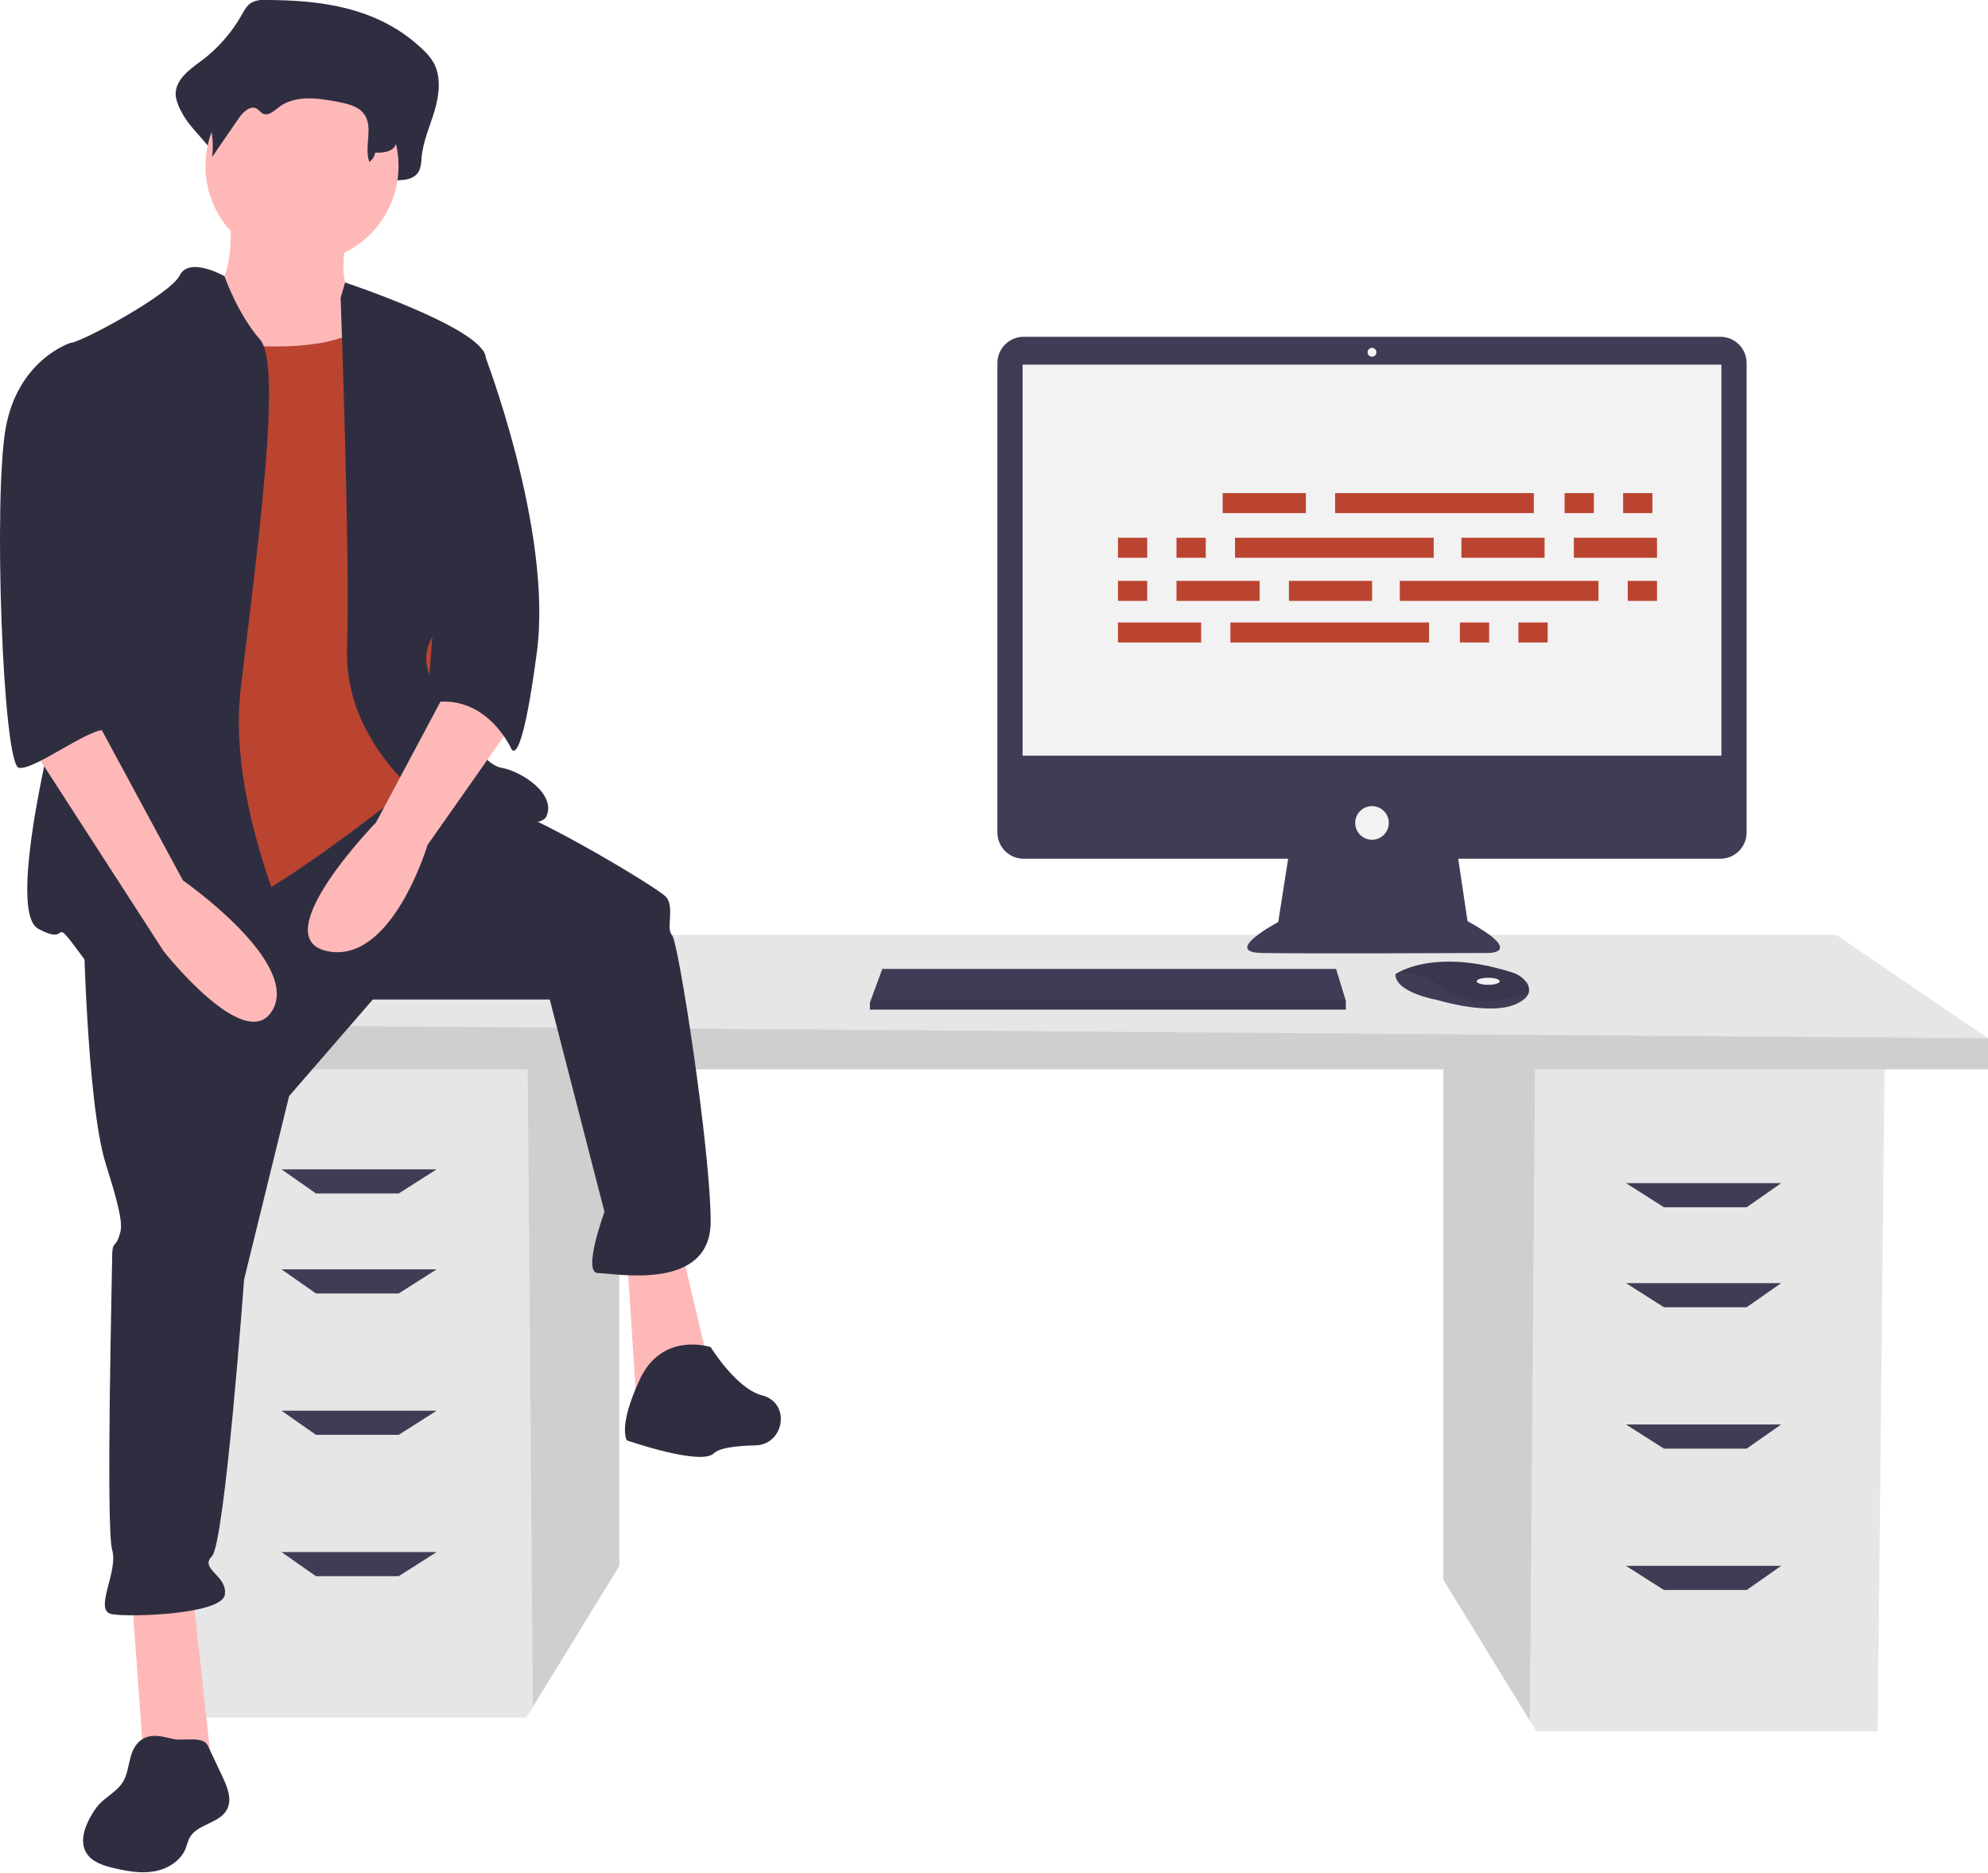
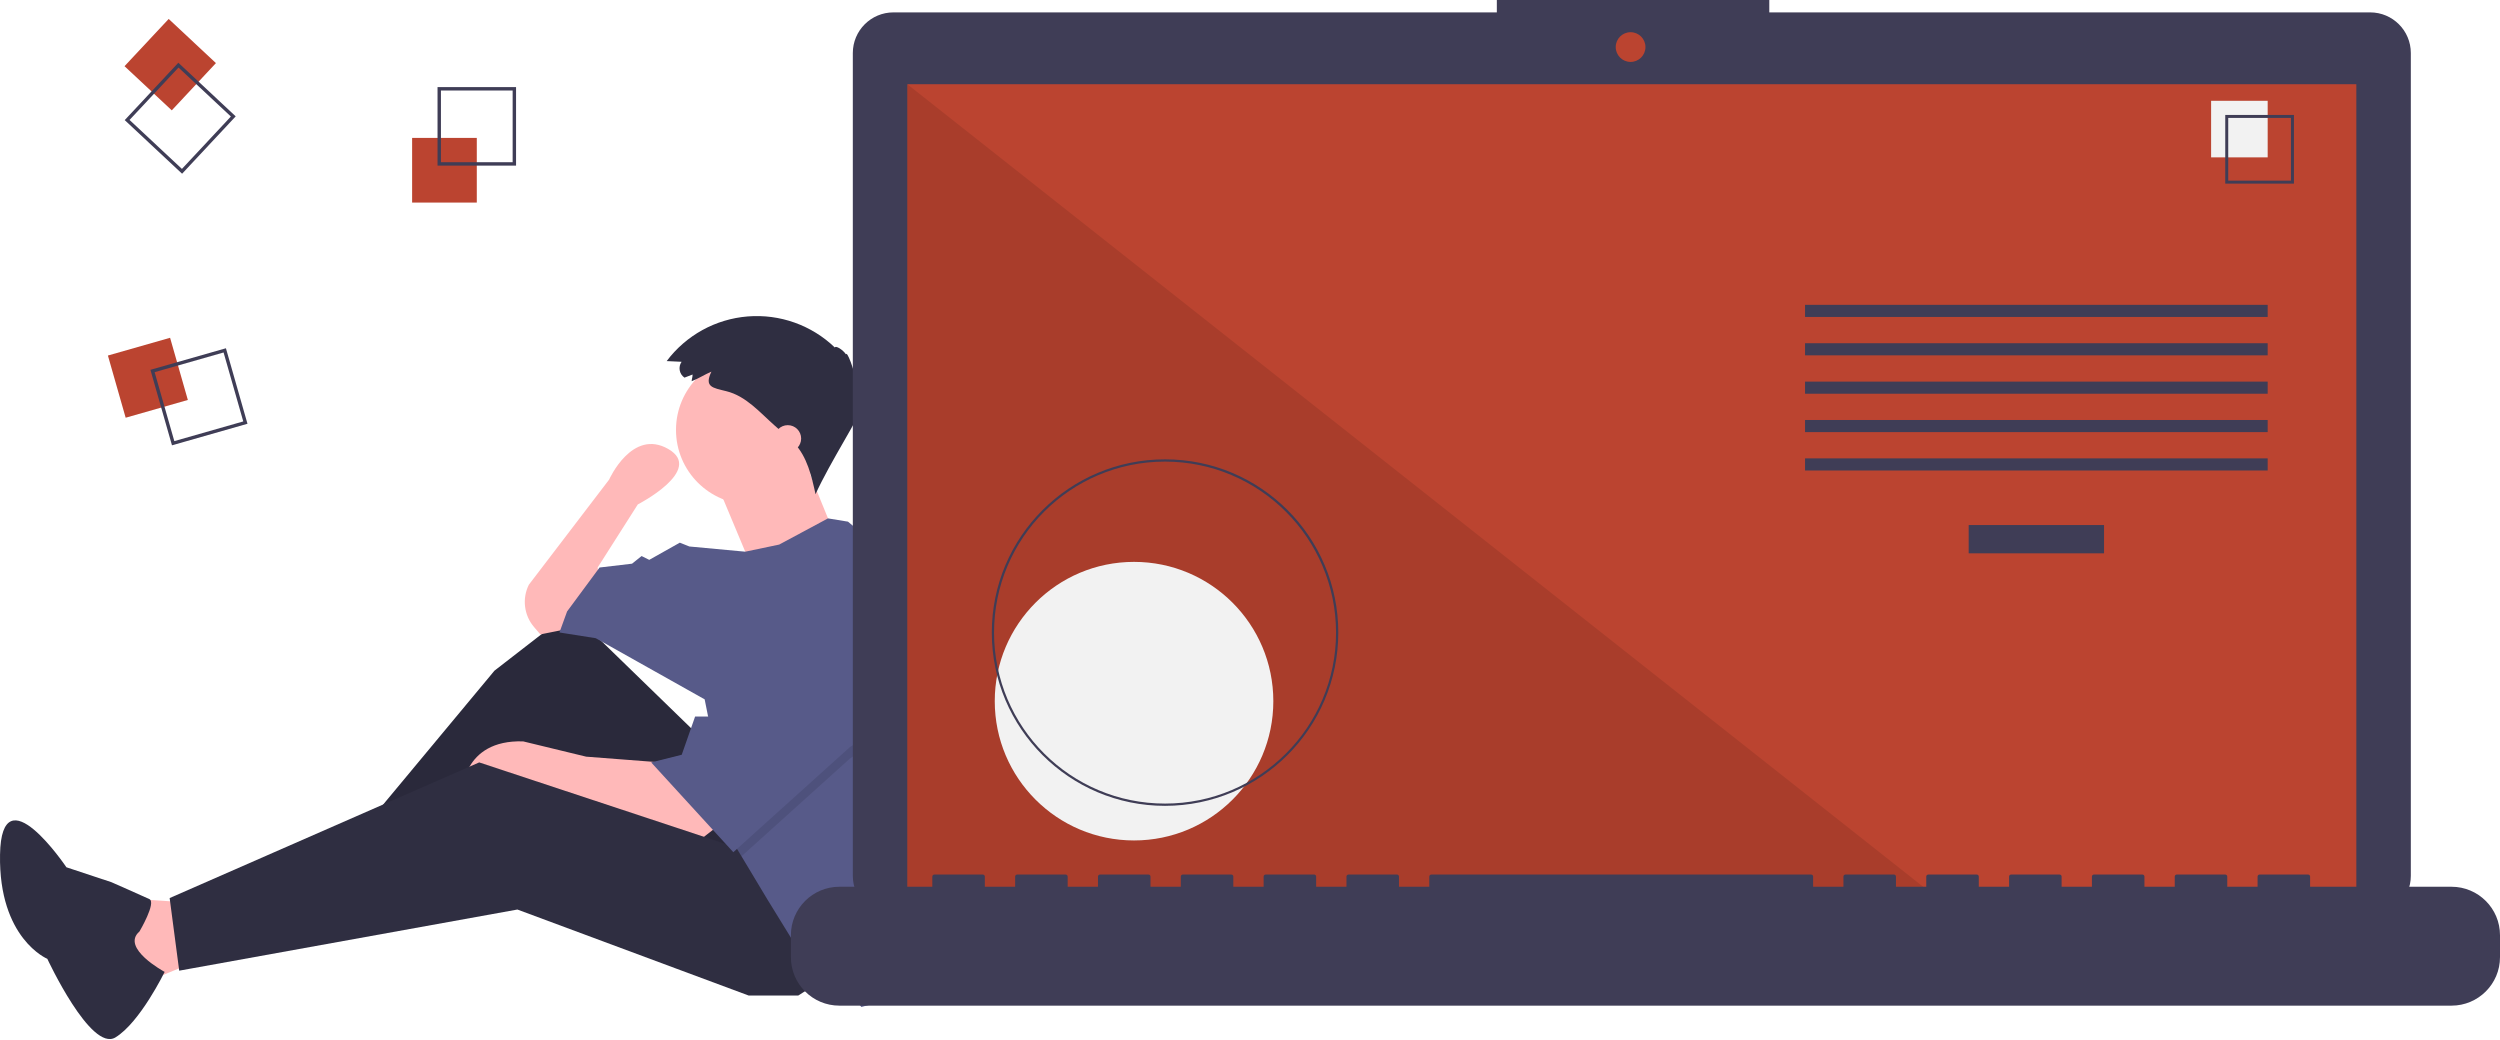
- <svg xmlns="http://www.w3.org/2000/svg" id="b52d7e2d-d80f-4111-b6ed-d15502ee1edd" data-name="Layer 1" width="711.188" height="669.683" viewBox="0 0 711.188 669.683">
-   <polygon points="516.326 380.018 516.326 565.013 547.27 615.443 549.625 619.279 671.722 619.279 674.189 380.018 516.326 380.018" fill="#e6e6e6" />
-   <polygon points="516.326 380.018 516.326 565.013 547.27 615.443 549.169 380.018 516.326 380.018" opacity="0.1" />
-   <polygon points="221.566 375.084 221.566 560.08 190.622 610.51 188.267 614.345 66.17 614.345 63.703 375.084 221.566 375.084" fill="#e6e6e6" />
-   <polygon points="221.566 375.084 221.566 560.08 190.622 610.51 188.723 375.084 221.566 375.084" opacity="0.1" />
-   <polygon points="711.188 371.385 711.188 382.484 47.67 382.484 47.67 366.451 109.335 334.385 656.923 334.385 711.188 371.385" fill="#e6e6e6" />
-   <polygon points="711.188 371.385 711.188 382.484 47.67 382.484 47.67 366.451 711.188 371.385" opacity="0.1" />
-   <polygon points="142.635 426.883 113.035 426.883 100.702 418.25 156.201 418.25 142.635 426.883" fill="#3f3d56" />
-   <polygon points="142.635 462.649 113.035 462.649 100.702 454.016 156.201 454.016 142.635 462.649" fill="#3f3d56" />
-   <polygon points="142.635 513.215 113.035 513.215 100.702 504.581 156.201 504.581 142.635 513.215" fill="#3f3d56" />
-   <polygon points="142.635 563.78 113.035 563.78 100.702 555.147 156.201 555.147 142.635 563.78" fill="#3f3d56" />
-   <polygon points="595.257 431.816 624.857 431.816 637.19 423.183 581.691 423.183 595.257 431.816" fill="#3f3d56" />
-   <polygon points="595.257 467.582 624.857 467.582 637.19 458.949 581.691 458.949 595.257 467.582" fill="#3f3d56" />
-   <polygon points="595.257 518.148 624.857 518.148 637.19 509.515 581.691 509.515 595.257 518.148" fill="#3f3d56" />
-   <polygon points="595.257 568.713 624.857 568.713 637.19 560.08 581.691 560.08 595.257 568.713" fill="#3f3d56" />
-   <path d="M859.82,235.615H610.634a9.423,9.423,0,0,0-9.424,9.424V412.897a9.423,9.423,0,0,0,9.424,9.424h94.593l-3.544,22.626s-20.253,10.759-6.013,11.076,81.328,0,81.328,0,12.974,0-7.595-11.392l-3.334-22.31h93.75a9.423,9.423,0,0,0,9.424-9.424V245.039A9.423,9.423,0,0,0,859.82,235.615Z" transform="translate(-244.406 -115.1587)" fill="#3f3d56" />
-   <rect x="365.823" y="130.424" width="249.996" height="139.871" fill="#f2f2f2" />
-   <circle cx="490.821" cy="125.994" r="1.582" fill="#f2f2f2" />
-   <circle cx="490.821" cy="294.346" r="6.013" fill="#f2f2f2" />
-   <polygon points="481.452 357.952 481.452 361.117 311.202 361.117 311.202 358.585 311.436 357.952 315.632 346.56 477.971 346.56 481.452 357.952" fill="#3f3d56" />
-   <path d="M791.376,470.013c-.31,1.326-1.481,2.725-4.127,4.047-9.493,4.747-28.797-1.266-28.797-1.266s-14.873-2.532-14.873-9.177a11.866,11.866,0,0,1,1.304-.775c3.991-2.112,17.225-7.322,40.691.221a9.786,9.786,0,0,1,4.46,2.923A4.667,4.667,0,0,1,791.376,470.013Z" transform="translate(-244.406 -115.1587)" fill="#3f3d56" />
-   <path d="M791.376,470.013c-11.62,4.452-21.977,4.785-32.607-2.598a23.343,23.343,0,0,0-13.886-4.573c3.991-2.112,17.225-7.322,40.691.221a9.786,9.786,0,0,1,4.46,2.923A4.667,4.667,0,0,1,791.376,470.013Z" transform="translate(-244.406 -115.1587)" opacity="0.1" />
-   <ellipse cx="532.4" cy="350.99" rx="4.114" ry="1.266" fill="#f2f2f2" />
-   <polygon points="481.452 357.952 481.452 361.117 311.202 361.117 311.202 358.585 311.436 357.952 481.452 357.952" opacity="0.1" />
-   <path d="M339.068,115.159a8.554,8.554,0,0,0-4.961,1.108c-1.476,1.011-2.406,2.782-3.356,4.429a52.986,52.986,0,0,1-14.434,16.305c-4.289,3.142-9.742,7.06-9.008,12.853a17.372,17.372,0,0,0,2.091,5.426c3.957,7.987,14.754,14.159,13.692,23.273,3.931-6.581-1.327-9.835,2.604-16.416,1.872-3.134,5.124-6.672,7.951-4.704.946.659,1.568,1.841,2.553,2.419,2.351,1.38,4.853-1.258,6.934-3.126,7.177-6.443,17.383-4.755,26.314-2.747,4.216.948,8.847,2.191,11.34,6.221,3.277,5.298-3.113,11.02-4.728,17.01a3.264,3.264,0,0,0,3.503,4.062c2.68-.264,5.854-.481,6.013-1.657,3.372.12,7.503-.262,8.947-3.772a14.762,14.762,0,0,0,.693-4.293c.53-5.897,3.033-11.277,4.691-16.89s2.379-12.191-.419-17.167a19.864,19.864,0,0,0-3.666-4.456C379.94,117.67,359.063,115.136,339.068,115.159Z" transform="translate(-244.406 -115.1587)" fill="#2f2e41" />
-   <path d="M326.544,190.064s3.453,28.778-9.209,31.081,11.511,41.441,11.511,41.441l57.557,6.907-13.814-46.045s-9.209-3.453-3.453-26.476S326.544,190.064,326.544,190.064Z" transform="translate(-244.406 -115.1587)" fill="#ffb8b8" />
-   <polygon points="47.028 569.318 51.633 632.631 75.806 632.631 68.9 569.318 47.028 569.318" fill="#ffb8b8" />
-   <polygon points="224.303 449.6 227.756 502.552 254.233 491.041 243.872 447.298 224.303 449.6" fill="#ffb8b8" />
-   <path d="M274.167,442.738s1.151,66.766,8.058,88.637,5.756,23.023,4.605,26.476-2.302,1.151-2.302,6.907-2.302,96.695,0,104.753-6.907,21.872,0,23.023,39.139,0,40.29-6.907-9.209-9.209-4.605-13.814,11.511-98.998,11.511-98.998l16.116-65.615,29.93-34.534H441.082l19.569,75.975s-8.058,21.872-2.302,21.872,40.29,6.907,40.29-18.418S487.127,451.947,484.825,449.645s1.151-10.36-2.302-13.814-43.743-27.627-58.708-32.232S387.857,393.515,387.857,393.515Z" transform="translate(-244.406 -115.1587)" fill="#2f2e41" />
-   <path d="M498.639,596.991s-17.267-5.756-25.325,11.511-4.605,21.872-4.605,21.872,26.476,9.209,31.081,4.605c2.003-2.003,8.365-2.699,14.913-2.846,9.973-.224,12.626-14.333,3.207-17.619q-.421-.147-.853-.255C507.848,611.955,498.639,596.991,498.639,596.991Z" transform="translate(-244.406 -115.1587)" fill="#2f2e41" />
-   <circle cx="108.038" cy="59.365" r="34.534" fill="#ffb8b8" />
-   <path d="M307.55,235.534s56.406,11.511,70.219-6.907,19.569,51.801,19.569,51.801l6.907,73.673-10.36,40.29s-54.103,43.743-71.37,47.197-43.743,5.756-43.743,5.756,8.058-127.776,8.058-130.078S307.55,235.534,307.55,235.534Z" transform="translate(-244.406 -115.1587)" fill="#bb4430" />
-   <path d="M324.704,213.945s-12.55-7.189-16.003-.282S273.016,237.836,269.562,237.836s6.907,95.544,2.302,107.056S245.389,440.436,258.051,447.343s3.453-6.907,16.116,10.36,74.824,17.267,78.277,10.36-27.627-58.708-21.872-107.056,14.965-115.114,6.907-124.323S324.704,213.945,324.704,213.945Z" transform="translate(-244.406 -115.1587)" fill="#2f2e41" />
-   <path d="M366.258,221.72l1.603-5.518s47.895,15.878,50.198,26.238,1.151,82.882-6.907,88.637-19.569,14.965-11.511,28.778,17.267,28.778,24.174,29.93,19.569,9.209,16.116,17.267-44.894-6.907-44.894-6.907-27.627-20.72-26.476-52.952S366.258,221.72,366.258,221.72Z" transform="translate(-244.406 -115.1587)" fill="#2f2e41" />
-   <path d="M406.548,357.554l-27.627,51.801s-40.29,41.441-17.267,46.045,35.685-37.987,35.685-37.987l29.93-42.592Z" transform="translate(-244.406 -115.1587)" fill="#ffb8b8" />
-   <path d="M340.75,124.195a7.838,7.838,0,0,0-4.039.783,9.413,9.413,0,0,0-2.732,3.131,39.773,39.773,0,0,1-11.75,11.524c-3.491,2.221-7.93,4.99-7.333,9.084a11.359,11.359,0,0,0,1.702,3.835,30.163,30.163,0,0,1,3.665,18.801l9.6-13.954c1.524-2.215,4.171-4.715,6.472-3.324.77.466,1.276,1.301,2.078,1.71,1.914.975,3.95-.889,5.644-2.21,5.842-4.554,14.15-3.361,21.421-1.942,3.432.67,7.202,1.549,9.231,4.397,3.372,4.733-.149,11.572,1.819,17.04a5.023,5.023,0,0,0,2.079-3.317c2.745.085,6.107-.185,7.283-2.666a9.188,9.188,0,0,0,.564-3.034c.432-4.168,2.469-7.971,3.819-11.938s1.937-8.616-.341-12.133a14.681,14.681,0,0,0-2.984-3.149C374.022,125.97,357.027,124.178,340.75,124.195Z" transform="translate(-244.406 -115.1587)" fill="#2f2e41" />
-   <path d="M406.548,237.836l10.725,2.847s24.96,63.919,19.204,107.662-9.209,34.534-9.209,34.534-9.209-20.72-29.93-16.116Z" transform="translate(-244.406 -115.1587)" fill="#2f2e41" />
-   <path d="M293.029,739.422c-2.776,3.772-2.219,9.165-4.678,13.151-2.131,3.455-6.148,5.267-8.814,8.329a22.326,22.326,0,0,0-2.266,3.26c-2.473,4.143-4.483,9.452-2.048,13.616,1.959,3.35,6.078,4.66,9.855,5.552,4.774,1.128,9.734,2.031,14.564,1.169s9.549-3.819,11.271-8.412a32.5,32.5,0,0,1,1.205-3.401c2.617-5.153,10.827-5.209,13.506-10.33,1.875-3.584.151-7.916-1.571-11.576l-5.261-11.177c-1.746-3.709-8.824-1.576-12.513-2.465C301.465,735.978,296.491,734.701,293.029,739.422Z" transform="translate(-244.406 -115.1587)" fill="#2f2e41" />
-   <path d="M254.598,380.577l48.348,74.824s29.93,37.987,39.139,20.72-32.232-46.045-32.232-46.045L278.772,372.519Z" transform="translate(-244.406 -115.1587)" fill="#ffb8b8" />
-   <path d="M278.772,240.138,269.562,237.836s-18.418,5.756-23.023,29.93-1.151,120.869,4.605,122.02,28.427-16.837,32.056-13.023-7.882-15.756-4.429-26.116S278.772,240.138,278.772,240.138Z" transform="translate(-244.406 -115.1587)" fill="#2f2e41" />
-   <g id="f3c2397c-d780-4cc6-97d8-1503d8277a2c" data-name="Group 13">
-     <rect id="ad41612f-86f7-46b2-a964-3a5da7bcf3cf" data-name="Rectangle 55" x="437.407" y="176.363" width="29.752" height="7.163" fill="#bb4430" />
-     <rect id="b9a0b375-cc2a-4c59-8850-661af54e4f62" data-name="Rectangle 56" x="559.722" y="176.363" width="10.468" height="7.163" fill="#bb4430" />
-     <rect id="e174c2ab-9bc5-41ec-b37c-b06fbf8a9878" data-name="Rectangle 57" x="580.659" y="176.363" width="10.468" height="7.163" fill="#bb4430" />
-     <rect id="ba2479ac-4c7d-43b4-a028-73b1e20e4002" data-name="Rectangle 58" x="477.628" y="176.363" width="71.075" height="7.163" fill="#bb4430" />
-     <rect id="ac60ef86-00f2-480b-8171-28b6fdfc1958" data-name="Rectangle 59" x="399.941" y="222.644" width="29.752" height="7.163" fill="#bb4430" />
-     <rect id="b3d8298d-cd65-487a-8b19-4cee946356e7" data-name="Rectangle 60" x="522.256" y="222.644" width="10.468" height="7.163" fill="#bb4430" />
-     <rect id="ed27f15f-f0c4-4569-8330-a6688f8e356c" data-name="Rectangle 61" x="543.193" y="222.644" width="10.468" height="7.163" fill="#bb4430" />
-     <rect id="f685c005-adaf-4d60-acda-005b037d82a6" data-name="Rectangle 62" x="440.162" y="222.644" width="71.075" height="7.163" fill="#bb4430" />
-     <rect id="eca7c7fc-83f8-48ca-a588-6606db47af3f" data-name="Rectangle 63" x="522.807" y="192.341" width="29.752" height="7.163" fill="#bb4430" />
-     <rect id="a71b5b2f-f8b9-481d-a301-5e3357e5fe42" data-name="Rectangle 64" x="563.028" y="192.341" width="29.752" height="7.163" fill="#bb4430" />
-     <rect id="abb3a25a-f854-41fc-8391-e6ad9fbe2417" data-name="Rectangle 66" x="399.941" y="192.341" width="10.468" height="7.163" fill="#bb4430" />
-     <rect id="add2b425-b775-4eb5-9c25-8c4c14f957c9" data-name="Rectangle 67" x="420.878" y="192.341" width="10.468" height="7.163" fill="#bb4430" />
-     <rect id="b7159612-3b84-4b0b-a885-612eaab04c06" data-name="Rectangle 68" x="441.815" y="192.341" width="71.075" height="7.163" fill="#bb4430" />
-     <rect id="edfc7301-4de5-47dc-80e2-1ae2da982d6d" data-name="Rectangle 69" x="461.099" y="207.768" width="29.752" height="7.163" fill="#bb4430" />
-     <rect id="e1009f91-6275-4375-80fa-0d778e331fdc" data-name="Rectangle 70" x="420.878" y="207.768" width="29.752" height="7.163" fill="#bb4430" />
-     <rect id="a060fb9f-1f1a-4862-9a69-16dd49199e18" data-name="Rectangle 71" x="399.941" y="207.768" width="10.468" height="7.163" fill="#bb4430" />
-     <rect id="b6754d5f-104f-449c-b9a9-cf9ac82bf5fe" data-name="Rectangle 73" x="582.312" y="207.768" width="10.468" height="7.163" fill="#bb4430" />
-     <rect id="e6ed1ccd-2cfd-450f-a339-07df3a1ee6bb" data-name="Rectangle 74" x="500.768" y="207.768" width="71.075" height="7.163" fill="#bb4430" />
-   </g>
+ <svg xmlns="http://www.w3.org/2000/svg" id="e189b3b9-b88e-4ad6-86fc-a3cf637fca9f" data-name="Layer 1" width="1082.439" height="449.881" viewBox="0 0 1082.439 449.881">
+   <polygon points="77.591 390.495 52.772 388.84 61.045 426.069 89.173 414.487 77.591 390.495" fill="#ffb9b9" />
+   <polygon points="305.1 321.001 247.189 264.744 214.096 290.391 148.739 368.985 156.185 380.567 235.606 326.792 289.381 397.113 340.674 371.467 305.1 321.001" fill="#2f2e41" />
+   <polygon points="305.1 321.001 247.189 264.744 214.096 290.391 148.739 368.985 156.185 380.567 235.606 326.792 289.381 397.113 340.674 371.467 305.1 321.001" opacity="0.1" />
+   <path d="M368.845,583.289l-7.446,5.791-60.393-20.683-14.064-5.791-28.128,5.791s0-23.165,26.474-22.337l27.301,6.618,32.265,2.482Z" transform="translate(-58.78049 -225.0594)" fill="#ffb9b9" />
+   <polygon points="363.839 419.451 345.638 431.033 324.128 431.033 224.024 393.804 77.591 420.278 73.454 388.84 207.478 330.102 324.956 368.985 363.839 419.451" fill="#2f2e41" />
+   <path d="M305.142,497.249l-12.41,2.482-2.704-3.155a16.717,16.717,0,0,1-2.26-18.355h0l34.747-45.502s9.928-22.337,25.646-13.237-13.237,23.992-13.237,23.992l-17.373,27.301,1.655,14.064Z" transform="translate(-58.78049 -225.0594)" fill="#ffb9b9" />
+   <circle cx="324.956" cy="186.15" r="32.265" fill="#ffb9b9" />
+   <path d="M369.258,434.788,384.15,470.362l35.574-14.892s-11.582-28.128-11.582-28.956S369.258,434.788,369.258,434.788Z" transform="translate(-58.78049 -225.0594)" fill="#ffb9b9" />
+   <path d="M467.22,540.029a185.383,185.383,0,0,1-9.092,57.341l-2.416,7.429-11.582,52.948-12.41,3.309-9.1-11.582L404.419,636.237l-13.237-21.51-11.351-18.912-3.541-5.907-12.41-62.048L316.724,501.386l-15.719-2.482,3.309-9.1,14.064-19.028L332.443,469.121l4.137-3.309,3.309,1.655,13.237-7.446,4.137,1.655,24.19,2.25,14.693-3.078L417.275,449.506l8.654,1.415,29.783,24.819A185.22,185.22,0,0,1,467.22,540.029Z" transform="translate(-58.78049 -225.0594)" fill="#575a89" />
+   <path d="M119.171,628.365s7.41-12.559,4.28-14.025-16.422-7.311-16.422-7.311l-19.492-6.46s-28.126-41.801-28.743-5.45,20.479,45.089,20.479,45.089S98.088,680.7,108.747,674.243,130.07,645.867,130.07,645.867,110.85,635.535,119.171,628.365Z" transform="translate(-58.78049 -225.0594)" fill="#2f2e41" />
+   <polygon points="399.413 307.764 367.975 328.447 321.051 370.755 317.51 364.848 307.582 315.21 310.064 315.21 335.711 268.054 399.413 307.764" opacity="0.1" />
+   <polygon points="335.711 263.09 310.064 310.246 300.964 310.246 295.173 326.792 281.936 330.102 317.51 368.985 367.975 323.483 399.413 302.8 335.711 263.09" fill="#575a89" />
+   <path d="M358.64,387.219l-3.496,1.345a4.88,4.88,0,0,1-1.248-6.86l-6.46-.302a48.782,48.782,0,0,1,72.825-5.87c.294-1.013,3.5.958,4.809,2.956.44-1.648,3.446,6.32,4.509,11.952.492-1.875,2.385,1.152.727,4.057,1.051-.154,1.525,2.535.712,4.032,1.149-.54.956,2.669-.291,4.813,1.64-.146-12.935,22.476-18.837,35.696-1.714-7.873-3.64-16.164-9.166-22.029-.939-.997-1.968-1.905-2.994-2.811l-5.554-4.902c-6.458-5.7-12.332-12.736-20.935-14.866-5.912-1.464-9.651-1.795-6.429-8.457-2.911,1.215-5.629,3.021-8.566,4.15C358.287,389.192,358.698,388.151,358.64,387.219Z" transform="translate(-58.78049 -225.0594)" fill="#2f2e41" />
+   <circle cx="341.088" cy="189.873" r="5.791" fill="#ffb9b9" />
+   <rect x="178.439" y="59.71" width="28" height="28" fill="#bb4430" />
+   <path d="M282.22,296.77h-34v-34h34Zm-32.522-1.478h31.043V264.248H249.698Z" transform="translate(-58.78049 -225.0594)" fill="#3f3d56" />
+   <rect x="108.808" y="374.617" width="28" height="28" transform="translate(403.9876 -61.23638) rotate(74.06317)" fill="#bb4430" />
+   <path d="M133.243,417.876l-9.336-32.693,32.693-9.336,9.336,32.693Zm-7.508-31.678,8.524,29.85,29.85-8.524-8.524-29.85Z" transform="translate(-58.78049 -225.0594)" fill="#3f3d56" />
+   <rect x="118.487" y="239.049" width="28" height="28" transform="translate(349.0467 103.9752) rotate(133.0628)" fill="#bb4430" />
+   <path d="M112.781,277.063l23.215-24.841,24.841,23.215-23.215,24.841Zm23.286-22.751-21.196,22.681L137.551,298.189l21.196-22.681Z" transform="translate(-58.78049 -225.0594)" fill="#3f3d56" />
+   <path d="M1085.012,230.422H824.843v-5.362h-117.971v5.362H445.63a17.599,17.599,0,0,0-17.599,17.599V604.272A17.599,17.599,0,0,0,445.63,621.871H1085.012a17.599,17.599,0,0,0,17.599-17.599V248.02A17.599,17.599,0,0,0,1085.012,230.422Z" transform="translate(-58.78049 -225.0594)" fill="#3f3d56" />
+   <rect x="392.845" y="36.464" width="627.391" height="353.913" fill="#bb4430" />
+   <circle cx="706.004" cy="20.377" r="6.435" fill="#bb4430" />
+   <polygon points="840.813 390.377 392.845 390.377 392.845 36.464 840.813 390.377" opacity="0.1" />
+   <circle cx="491.013" cy="303.587" r="60.307" fill="#f2f2f2" />
+   <path d="M563.218,573.972A75.016,75.016,0,1,1,638.234,498.957,75.101,75.101,0,0,1,563.218,573.972Zm0-149.051A74.035,74.035,0,1,0,637.253,498.957,74.119,74.119,0,0,0,563.218,424.921Z" transform="translate(-58.78049 -225.0594)" fill="#3f3d56" />
+   <rect x="852.392" y="227.332" width="58.605" height="12.246" fill="#3f3d56" />
+   <rect x="781.541" y="131.989" width="200.307" height="5.248" fill="#3f3d56" />
+   <rect x="781.541" y="148.608" width="200.307" height="5.248" fill="#3f3d56" />
+   <rect x="781.541" y="165.228" width="200.307" height="5.248" fill="#3f3d56" />
+   <rect x="781.541" y="181.847" width="200.307" height="5.248" fill="#3f3d56" />
+   <rect x="781.541" y="198.467" width="200.307" height="5.248" fill="#3f3d56" />
+   <rect x="957.356" y="43.644" width="24.492" height="24.492" fill="#f2f2f2" />
+   <path d="M1052,304.566h-29.74v-29.74h29.74Zm-28.447-1.293h27.154V276.119h-27.154Z" transform="translate(-58.78049 -225.0594)" fill="#3f3d56" />
+   <path d="M1120.227,609.001h-61.229v-4.412a.875.875,0,0,0-.875-.875h-20.993a.875.875,0,0,0-.875.875v4.412H1023.134v-4.412a.875.875,0,0,0-.875-.875h-20.993a.875.875,0,0,0-.875.875v4.412H987.272v-4.412a.875.875,0,0,0-.875-.875H965.404a.875.875,0,0,0-.875.875v4.412H951.409v-4.412a.875.875,0,0,0-.875-.875H929.541a.875.875,0,0,0-.875.875v4.412H915.546v-4.412a.875.875,0,0,0-.875-.875h-20.993a.875.875,0,0,0-.875.875v4.412H879.683v-4.412a.875.875,0,0,0-.875-.875H857.815a.875.875,0,0,0-.875.875v4.412H843.82v-4.412a.875.875,0,0,0-.875-.875H678.501a.875.875,0,0,0-.875.875v4.412H664.506v-4.412a.875.875,0,0,0-.875-.875H642.638a.875.875,0,0,0-.875.875v4.412H628.643v-4.412a.875.875,0,0,0-.875-.875H606.775a.875.875,0,0,0-.875.875v4.412H592.78v-4.412a.875.875,0,0,0-.875-.875H570.912a.875.875,0,0,0-.875.875v4.412H556.917v-4.412a.875.875,0,0,0-.875-.875H535.049a.875.875,0,0,0-.875.875v4.412H521.054v-4.412a.875.875,0,0,0-.875-.875H499.186a.875.875,0,0,0-.875.875v4.412H485.191v-4.412a.875.875,0,0,0-.875-.875h-20.993a.875.875,0,0,0-.875.875v4.412H422.212a20.993,20.993,0,0,0-20.993,20.993v9.492a20.993,20.993,0,0,0,20.993,20.993H1120.227a20.993,20.993,0,0,0,20.993-20.993v-9.492A20.993,20.993,0,0,0,1120.227,609.001Z" transform="translate(-58.78049 -225.0594)" fill="#3f3d56" />
</svg>
